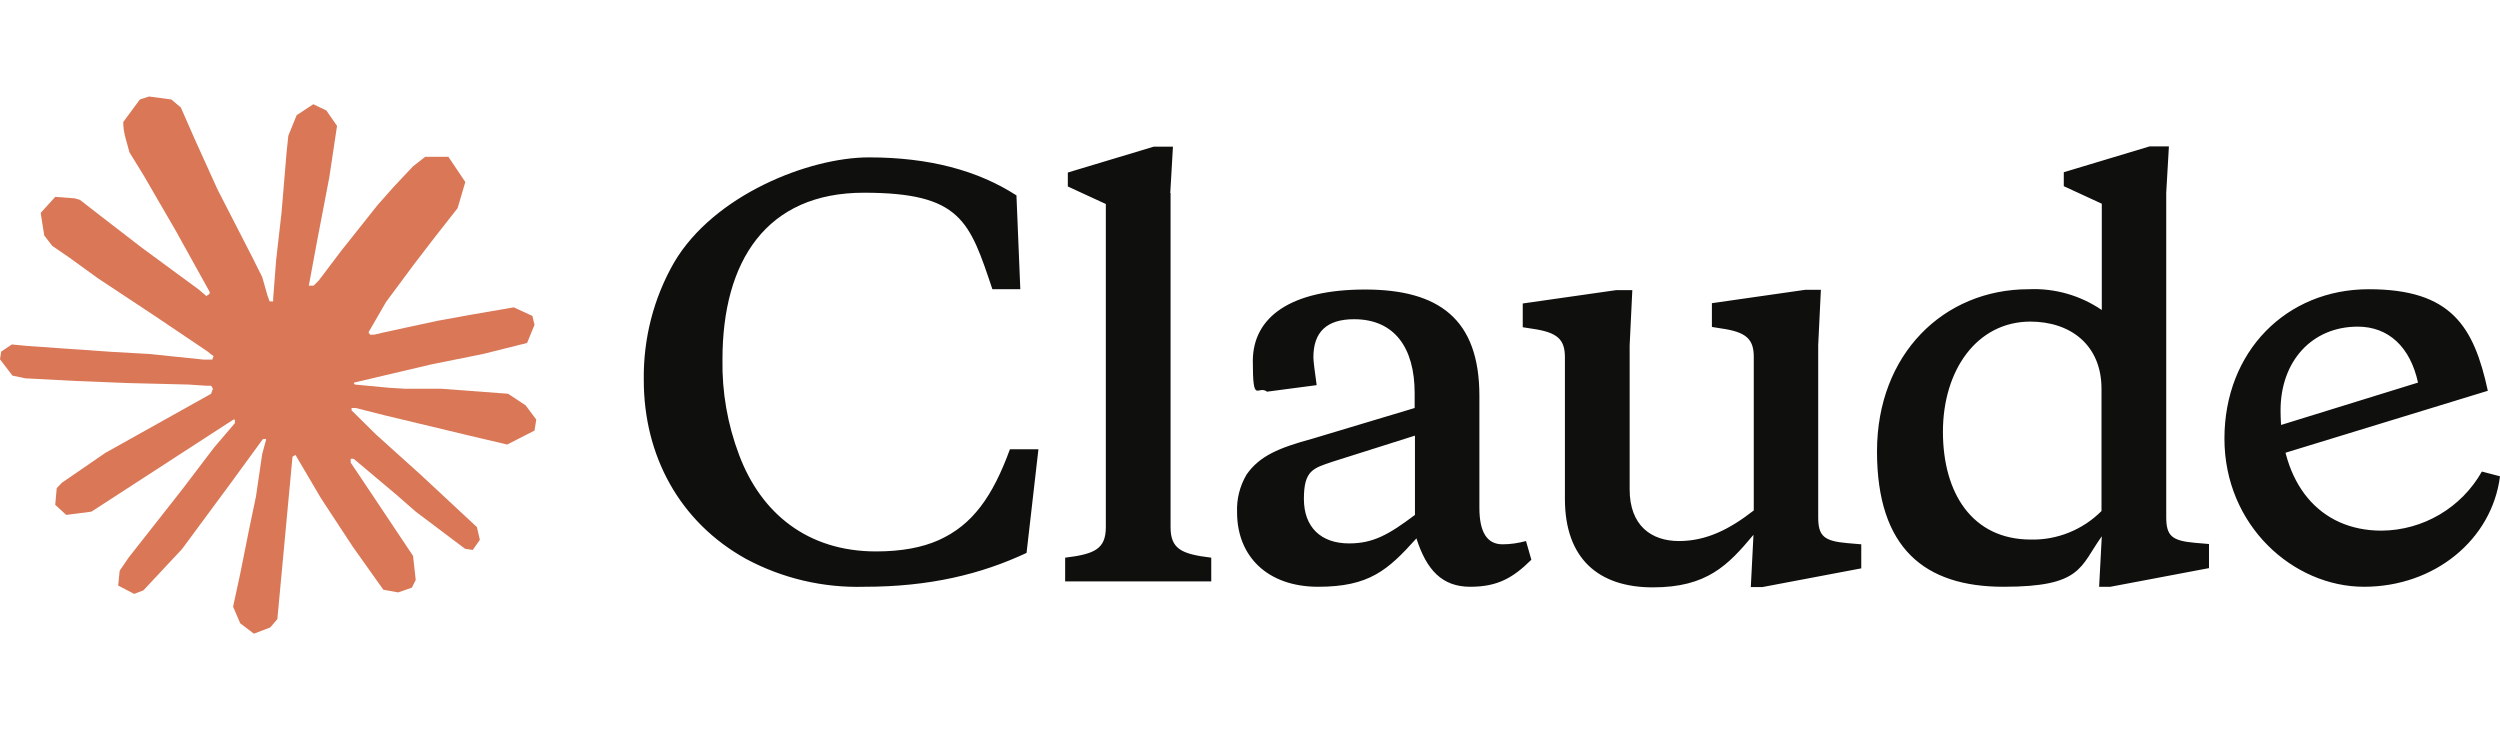
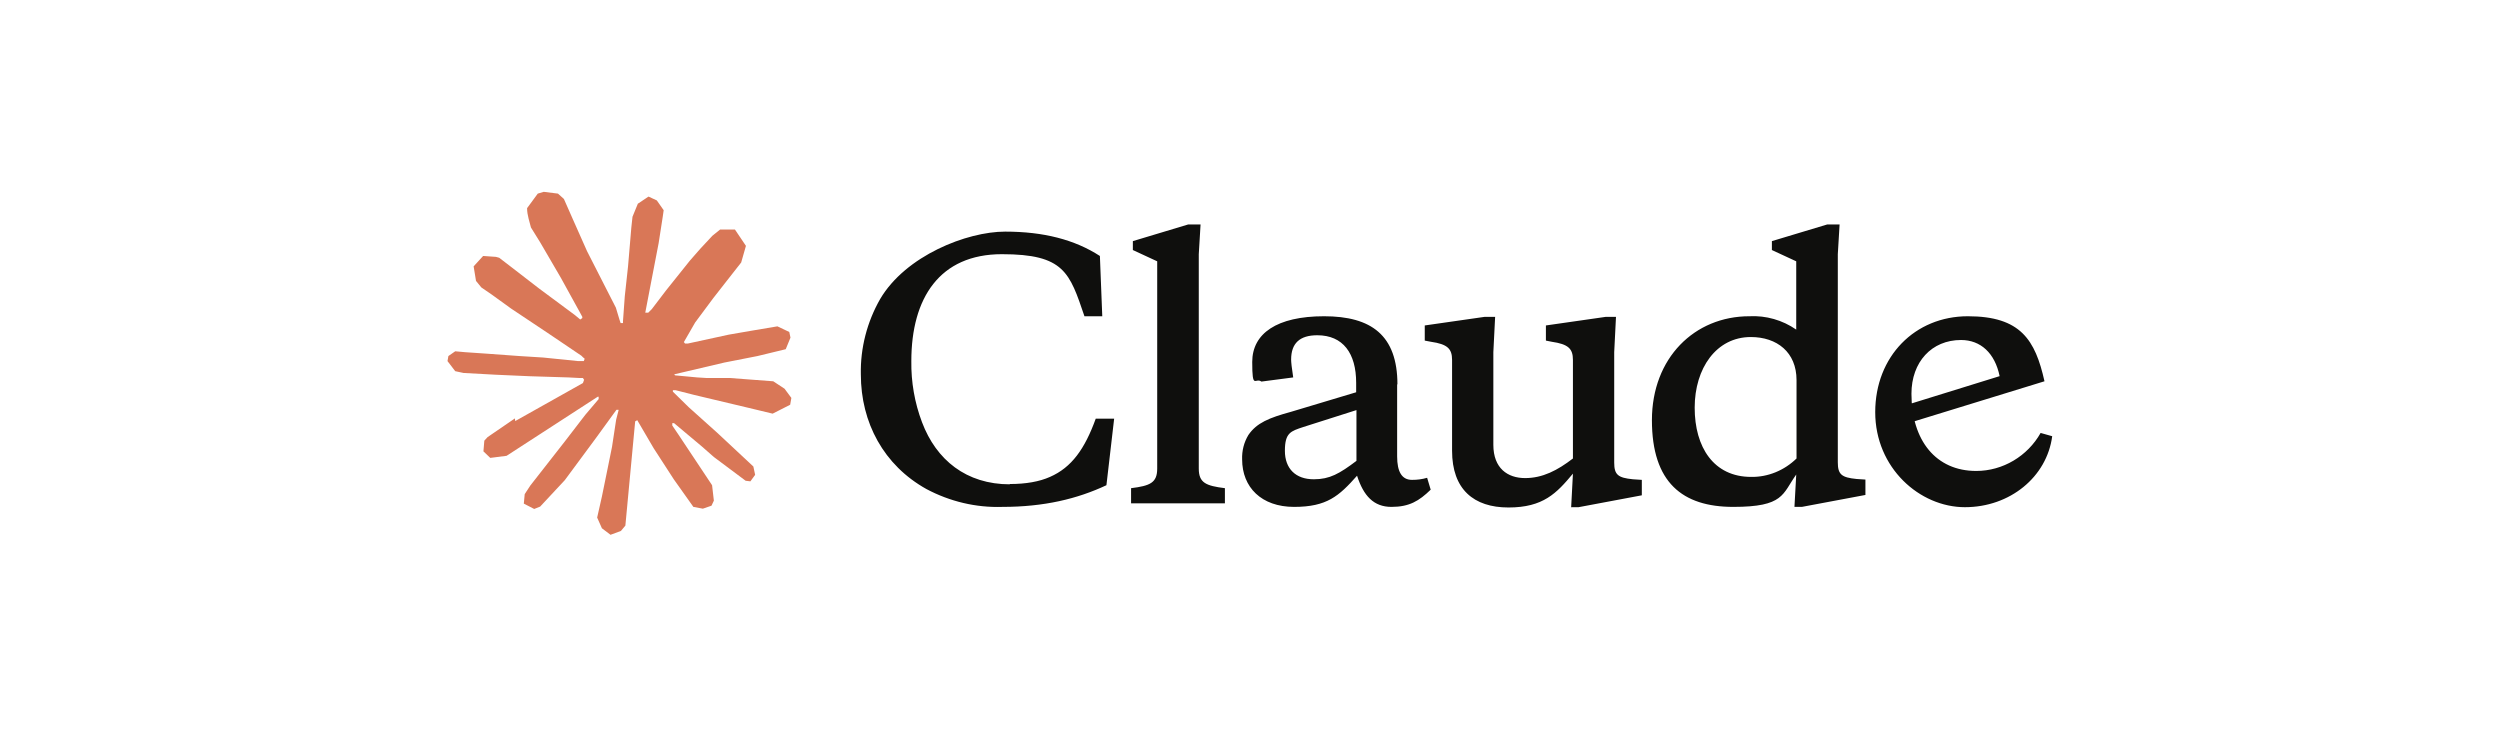
<svg xmlns="http://www.w3.org/2000/svg" id="katman_1" version="1.1" viewBox="0 0 841.9 245.3">
  <defs>
    <style>
      .st0 {
        fill: #0f0f0d;
      }

      .st1 {
        fill: #d97757;
      }
    </style>
  </defs>
-   <path class="st1" d="M35.5,152.5l35.6-19.9.6-1.7-.6-1h-1.7l-5.9-.4-20.3-.5-17.6-.7-17.1-.9-4.3-.9L0,121l.4-2.6,3.6-2.4,5.2.5,11.4.8,17.2,1.2,12.4.7,18.4,1.9h2.9l.4-1.2-1-.7-.8-.7-17.8-12-19.2-12.7-10.1-7.3-5.4-3.7-2.7-3.5-1.2-7.6,4.9-5.4,6.6.5,1.7.5,6.7,5.2,14.4,11.1,18.8,13.8,2.7,2.3,1.1-.8v-.5c.1,0-1.1-2.1-1.1-2.1l-10.2-18.4-10.9-18.8-4.8-7.8-1.3-4.7c-.5-1.9-.8-3.5-.8-5.5l5.6-7.6,3.1-1,7.5,1,3.2,2.7,4.7,10.7,7.6,16.8,11.7,22.8,3.4,6.8,1.8,6.3.7,1.9h1.2v-1.1l1-12.9,1.8-15.8,1.7-20.3.6-5.7,2.8-6.9,5.6-3.7,4.4,2.1,3.6,5.2-.5,3.3-2.1,14-4.2,21.9-2.7,14.6h1.6l1.8-1.8,7.4-9.8,12.4-15.6,5.5-6.2,6.4-6.8,4.1-3.2h7.8l5.7,8.5-2.6,8.8-8,10.2-6.6,8.6-9.5,12.8-5.9,10.2.5.8h1.4c0-.1,21.5-4.7,21.5-4.7l11.6-2.1,13.9-2.4,6.3,2.9.7,3-2.5,6.1-14.8,3.7-17.4,3.5-25.9,6.1-.3.2.4.5,11.7,1.1,5,.3h12.2l22.7,1.7,5.9,3.9,3.6,4.8-.6,3.7-9.2,4.7-12.3-2.9-28.8-6.9-9.9-2.5h-1.4v.8l8.2,8.1,15.1,13.6,18.9,17.6,1,4.3-2.4,3.4-2.6-.4-16.6-12.5-6.4-5.6-14.5-12.2h-1v1.3l3.3,4.9,17.7,26.5.9,8.1-1.3,2.6-4.6,1.6-5-.9-10.3-14.5-10.7-16.3-8.6-14.6-1,.6-5.1,54.7-2.4,2.8-5.5,2.1-4.6-3.5-2.4-5.6,2.4-11.1,2.9-14.5,2.4-11.5,2.1-14.3,1.3-4.8v-.3c0,0-1.1.1-1.1.1l-10.8,14.8-16.4,22.2-13,13.9-3.1,1.2-5.4-2.8.5-5,3-4.4,18-22.9,10.8-14.2,7-8.2v-1.2h-.5l-47.8,31-8.5,1.1-3.7-3.4.5-5.6,1.7-1.8,14.4-9.9h0s0,0,0,0Z" shape-rendering="optimizeQuality" />
-   <path class="st0" d="M295,185.7c-23,0-38.7-12.8-46.1-32.5-3.9-10.3-5.8-21.2-5.6-32.2,0-33.1,14.8-56.1,47.6-56.1s35.6,9.6,43.3,32.5h9.4l-1.3-31.6c-13.2-8.5-29.6-12.8-49.7-12.8s-52.2,12.6-65.6,35.4c-6.9,12-10.4,25.7-10.2,39.6,0,25.3,11.9,47.7,34.4,60.2,12.3,6.6,26,9.8,39.9,9.4,21.9,0,39.2-4.2,54.6-11.4l4-34.9h-9.6c-5.8,15.9-12.6,25.5-24,30.6-5.6,2.5-12.6,3.8-21.1,3.8h0ZM394.1,65l.9-15.6h-6.5l-28.9,8.7v4.7l12.8,5.9v108.8c0,7.4-3.8,9.1-13.7,10.3v8h49.2v-8c-10-1.2-13.7-2.9-13.7-10.3v-112.5h0s0,0,0,0ZM589.7,197.7h3.8l33.3-6.3v-8.1l-4.7-.4c-7.8-.7-9.8-2.3-9.8-8.7v-58l.9-18.6h-5.3l-31.4,4.5v8l3.1.5c8.5,1.2,11,3.6,11,9.6v51.7c-8.1,6.3-15.9,10.3-25.2,10.3s-16.6-5.2-16.6-17.4v-48.5l.9-18.6h-5.4l-31.5,4.5v8l3.2.5c8.5,1.2,11,3.6,11,9.6v47.7c0,20.2,11.4,29.8,29.6,29.8s25.3-7.4,33.9-17.7l-.9,17.7h0s0,0,0,0ZM498.2,133.3c0-25.9-13.7-35.8-38.5-35.8s-37.8,9.1-37.8,24.1,1.6,7.9,4.8,10.3l16.7-2.2c-.7-5-1.1-8.1-1.1-9.4,0-8.5,4.5-12.8,13.7-12.8,13.6,0,20.4,9.6,20.4,24.9v5l-34.3,10.3c-11.4,3.1-17.9,5.8-22.3,12.1-2.3,3.9-3.4,8.3-3.2,12.8,0,14.6,10.1,25,27.3,25s23.5-5.6,33.1-16.3c3.4,10.7,8.7,16.3,18.1,16.3s14.5-3.1,20.6-9.1l-1.8-6.3c-2.6.7-5.2,1.1-7.9,1.1-5.3,0-7.8-4.2-7.8-12.3v-37.8h0ZM454.3,183c-9.4,0-15.2-5.4-15.2-15s3.1-10.3,9.6-12.5l27.8-8.8v26.7c-8.9,6.7-14.1,9.6-22.2,9.6h0ZM743.9,191.3v-8.1l-4.7-.4c-7.8-.7-9.7-2.3-9.7-8.7v-109.2l.9-15.6h-6.5l-28.9,8.7v4.7l12.8,5.9v35.8c-7.2-4.9-15.8-7.4-24.6-7-28.7,0-51.1,21.9-51.1,54.6s16.1,45.6,42.6,45.6,25.7-6.7,33.1-17l-.9,17h3.8l33.3-6.3h0ZM683.7,108.3c13.7,0,24,8,24,22.6v41.2c-6.3,6.3-14.9,9.8-23.8,9.6-19.7,0-29.6-15.6-29.6-36.3s11.4-37.1,29.5-37.1h0ZM814.3,128.9c-2.6-12.1-10-18.9-20.3-18.9-15.4,0-26,11.6-26,28.2,0,24.6,13,40.5,34,40.5,14-.1,26.9-7.7,33.8-19.9l6.1,1.6c-2.7,21.3-22,37.2-45.8,37.2s-47-20.6-47-49.9,20.8-50.3,48.6-50.3,35.4,12.5,40.1,34.2l-72.5,22.2v-9.8l48.8-15.1h0s0,0,0,0Z" shape-rendering="optimizeQuality" />
+   <path class="st1" d="M173.5,141.8l22.8-12.8.4-1.1-.4-.6h-1.1l-3.8-.2-13-.4-11.3-.5-11-.6-2.8-.6-2.6-3.4.3-1.7,2.3-1.6,3.3.3,7.3.5,11,.8,8,.5,11.8,1.2h1.9l.3-.8-.6-.5-.5-.5-11.4-7.7-12.3-8.2-6.5-4.7-3.5-2.4-1.8-2.2-.8-4.9,3.2-3.5,4.3.3,1.1.3,4.3,3.3,9.2,7.1,12,8.9,1.8,1.5.7-.5v-.4c0,0-.7-1.3-.7-1.3l-6.5-11.8-7-12-3.1-5-.8-3c-.3-1.2-.5-2.3-.5-3.5l3.6-4.9,2-.6,4.8.6,2,1.8,3,6.8,4.8,10.8,7.5,14.7,2.2,4.3,1.2,4,.4,1.2h.8v-.7l.6-8.3,1.1-10.1,1.1-13,.4-3.7,1.8-4.4,3.6-2.4,2.8,1.3,2.3,3.3-.3,2.1-1.4,9-2.7,14-1.8,9.4h1l1.2-1.2,4.8-6.3,8-10,3.5-4,4.1-4.4,2.6-2.1h5l3.7,5.5-1.6,5.6-5.1,6.5-4.3,5.5-6.1,8.2-3.8,6.6.4.5h.9c0,0,13.8-3,13.8-3l7.5-1.3,8.9-1.5,4,1.9.4,1.9-1.6,3.9-9.5,2.3-11.2,2.2-16.6,3.9h-.2c0,.1.2.4.2.4l7.5.7,3.2.2h7.8l14.6,1.1,3.8,2.5,2.3,3.1-.4,2.3-5.9,3-7.9-1.9-18.5-4.4-6.3-1.6h-.9v.5l5.3,5.2,9.7,8.7,12.1,11.3.6,2.8-1.6,2.2-1.6-.2-10.7-8-4.1-3.6-9.3-7.8h-.6v.8l2.1,3.1,11.3,17,.6,5.2-.8,1.7-2.9,1-3.2-.6-6.6-9.3-6.8-10.5-5.5-9.4-.7.4-3.3,35.1-1.5,1.8-3.5,1.3-2.9-2.2-1.6-3.6,1.6-7.1,1.9-9.3,1.5-7.4,1.4-9.2.8-3.1v-.2c0,0-.7,0-.7,0l-6.9,9.5-10.5,14.2-8.3,8.9-2,.8-3.5-1.8.3-3.2,1.9-2.9,11.5-14.7,7-9.1,4.5-5.3v-.8h-.3l-30.7,19.9-5.5.7-2.3-2.2.3-3.6,1.1-1.2,9.2-6.3h0s0,0,0,0Z" shape-rendering="optimizeQuality" />
+   <path class="st0" d="M340.1,163.1c-14.7,0-24.8-8.2-29.6-20.9-2.5-6.6-3.7-13.6-3.6-20.6,0-21.2,9.5-36,30.5-36s22.8,6.2,27.8,20.9h6l-.8-20.3c-8.5-5.5-19-8.2-31.9-8.2s-33.5,8.1-42.1,22.7c-4.4,7.7-6.7,16.5-6.5,25.4,0,16.2,7.7,30.6,22.1,38.6,7.9,4.2,16.7,6.3,25.6,6,14,0,25.2-2.7,35-7.3l2.6-22.4h-6.2c-3.7,10.2-8.1,16.4-15.4,19.6-3.6,1.6-8.1,2.4-13.6,2.4h0ZM403.7,85.6l.6-10h-4.2l-18.6,5.6v3l8.2,3.8v69.8c0,4.8-2.4,5.8-8.8,6.6v5.1h31.6v-5.1c-6.4-.8-8.8-1.8-8.8-6.6v-72.2h0s0,0,0,0ZM529.2,170.8h2.4l21.3-4v-5.2l-3-.2c-5-.5-6.3-1.5-6.3-5.6v-37.2l.6-11.9h-3.4l-20.2,2.9v5.1l2,.4c5.5.8,7.1,2.3,7.1,6.1v33.2c-5.2,4-10.2,6.6-16.1,6.6s-10.7-3.3-10.7-11.2v-31.2l.6-11.9h-3.5l-20.2,2.9v5.1l2.1.4c5.5.8,7.1,2.3,7.1,6.1v30.6c0,13,7.3,19.1,19,19.1s16.2-4.8,21.7-11.4l-.6,11.4h0s0,0,0,0ZM470.6,129.5c0-16.6-8.8-23-24.7-23s-24.2,5.8-24.2,15.4,1,5.1,3.1,6.6l10.7-1.4c-.5-3.2-.7-5.2-.7-6,0-5.5,2.9-8.2,8.8-8.2,8.7,0,13.1,6.1,13.1,16v3.2l-22,6.6c-7.3,2-11.5,3.7-14.3,7.8-1.5,2.5-2.2,5.3-2.1,8.2,0,9.4,6.5,16,17.5,16s15.1-3.6,21.2-10.5c2.2,6.8,5.6,10.5,11.6,10.5s9.3-2,13.2-5.8l-1.2-4c-1.7.5-3.3.7-5.1.7-3.4,0-5-2.7-5-7.9v-24.3h0ZM442.4,161.4c-6,0-9.7-3.5-9.7-9.6s2-6.6,6.2-8l17.9-5.7v17.1c-5.7,4.3-9,6.2-14.3,6.2h0ZM628.2,166.7v-5.2l-3-.2c-5-.5-6.3-1.5-6.3-5.6v-70.1l.6-10h-4.2l-18.6,5.6v3l8.2,3.8v23c-4.6-3.2-10.2-4.8-15.8-4.5-18.4,0-32.8,14-32.8,35s10.3,29.2,27.4,29.2,16.5-4.3,21.2-10.9l-.6,10.9h2.5l21.3-4h0ZM589.6,113.5c8.8,0,15.4,5.1,15.4,14.5v26.4c-4.1,4-9.6,6.3-15.3,6.2-12.6,0-19-10-19-23.3s7.3-23.8,18.9-23.8h0ZM673.4,126.7c-1.6-7.8-6.4-12.2-13-12.2-9.9,0-16.7,7.4-16.7,18.1,0,15.8,8.3,26,21.8,26,9,0,17.3-5,21.7-12.8l3.9,1.1c-1.8,13.7-14.2,23.9-29.4,23.9s-30.2-13.2-30.2-32,13.4-32.3,31.2-32.3,22.7,8,25.8,21.9l-46.5,14.3v-6.3l31.3-9.7h0s0,0,0,0Z" shape-rendering="optimizeQuality" />
</svg>
